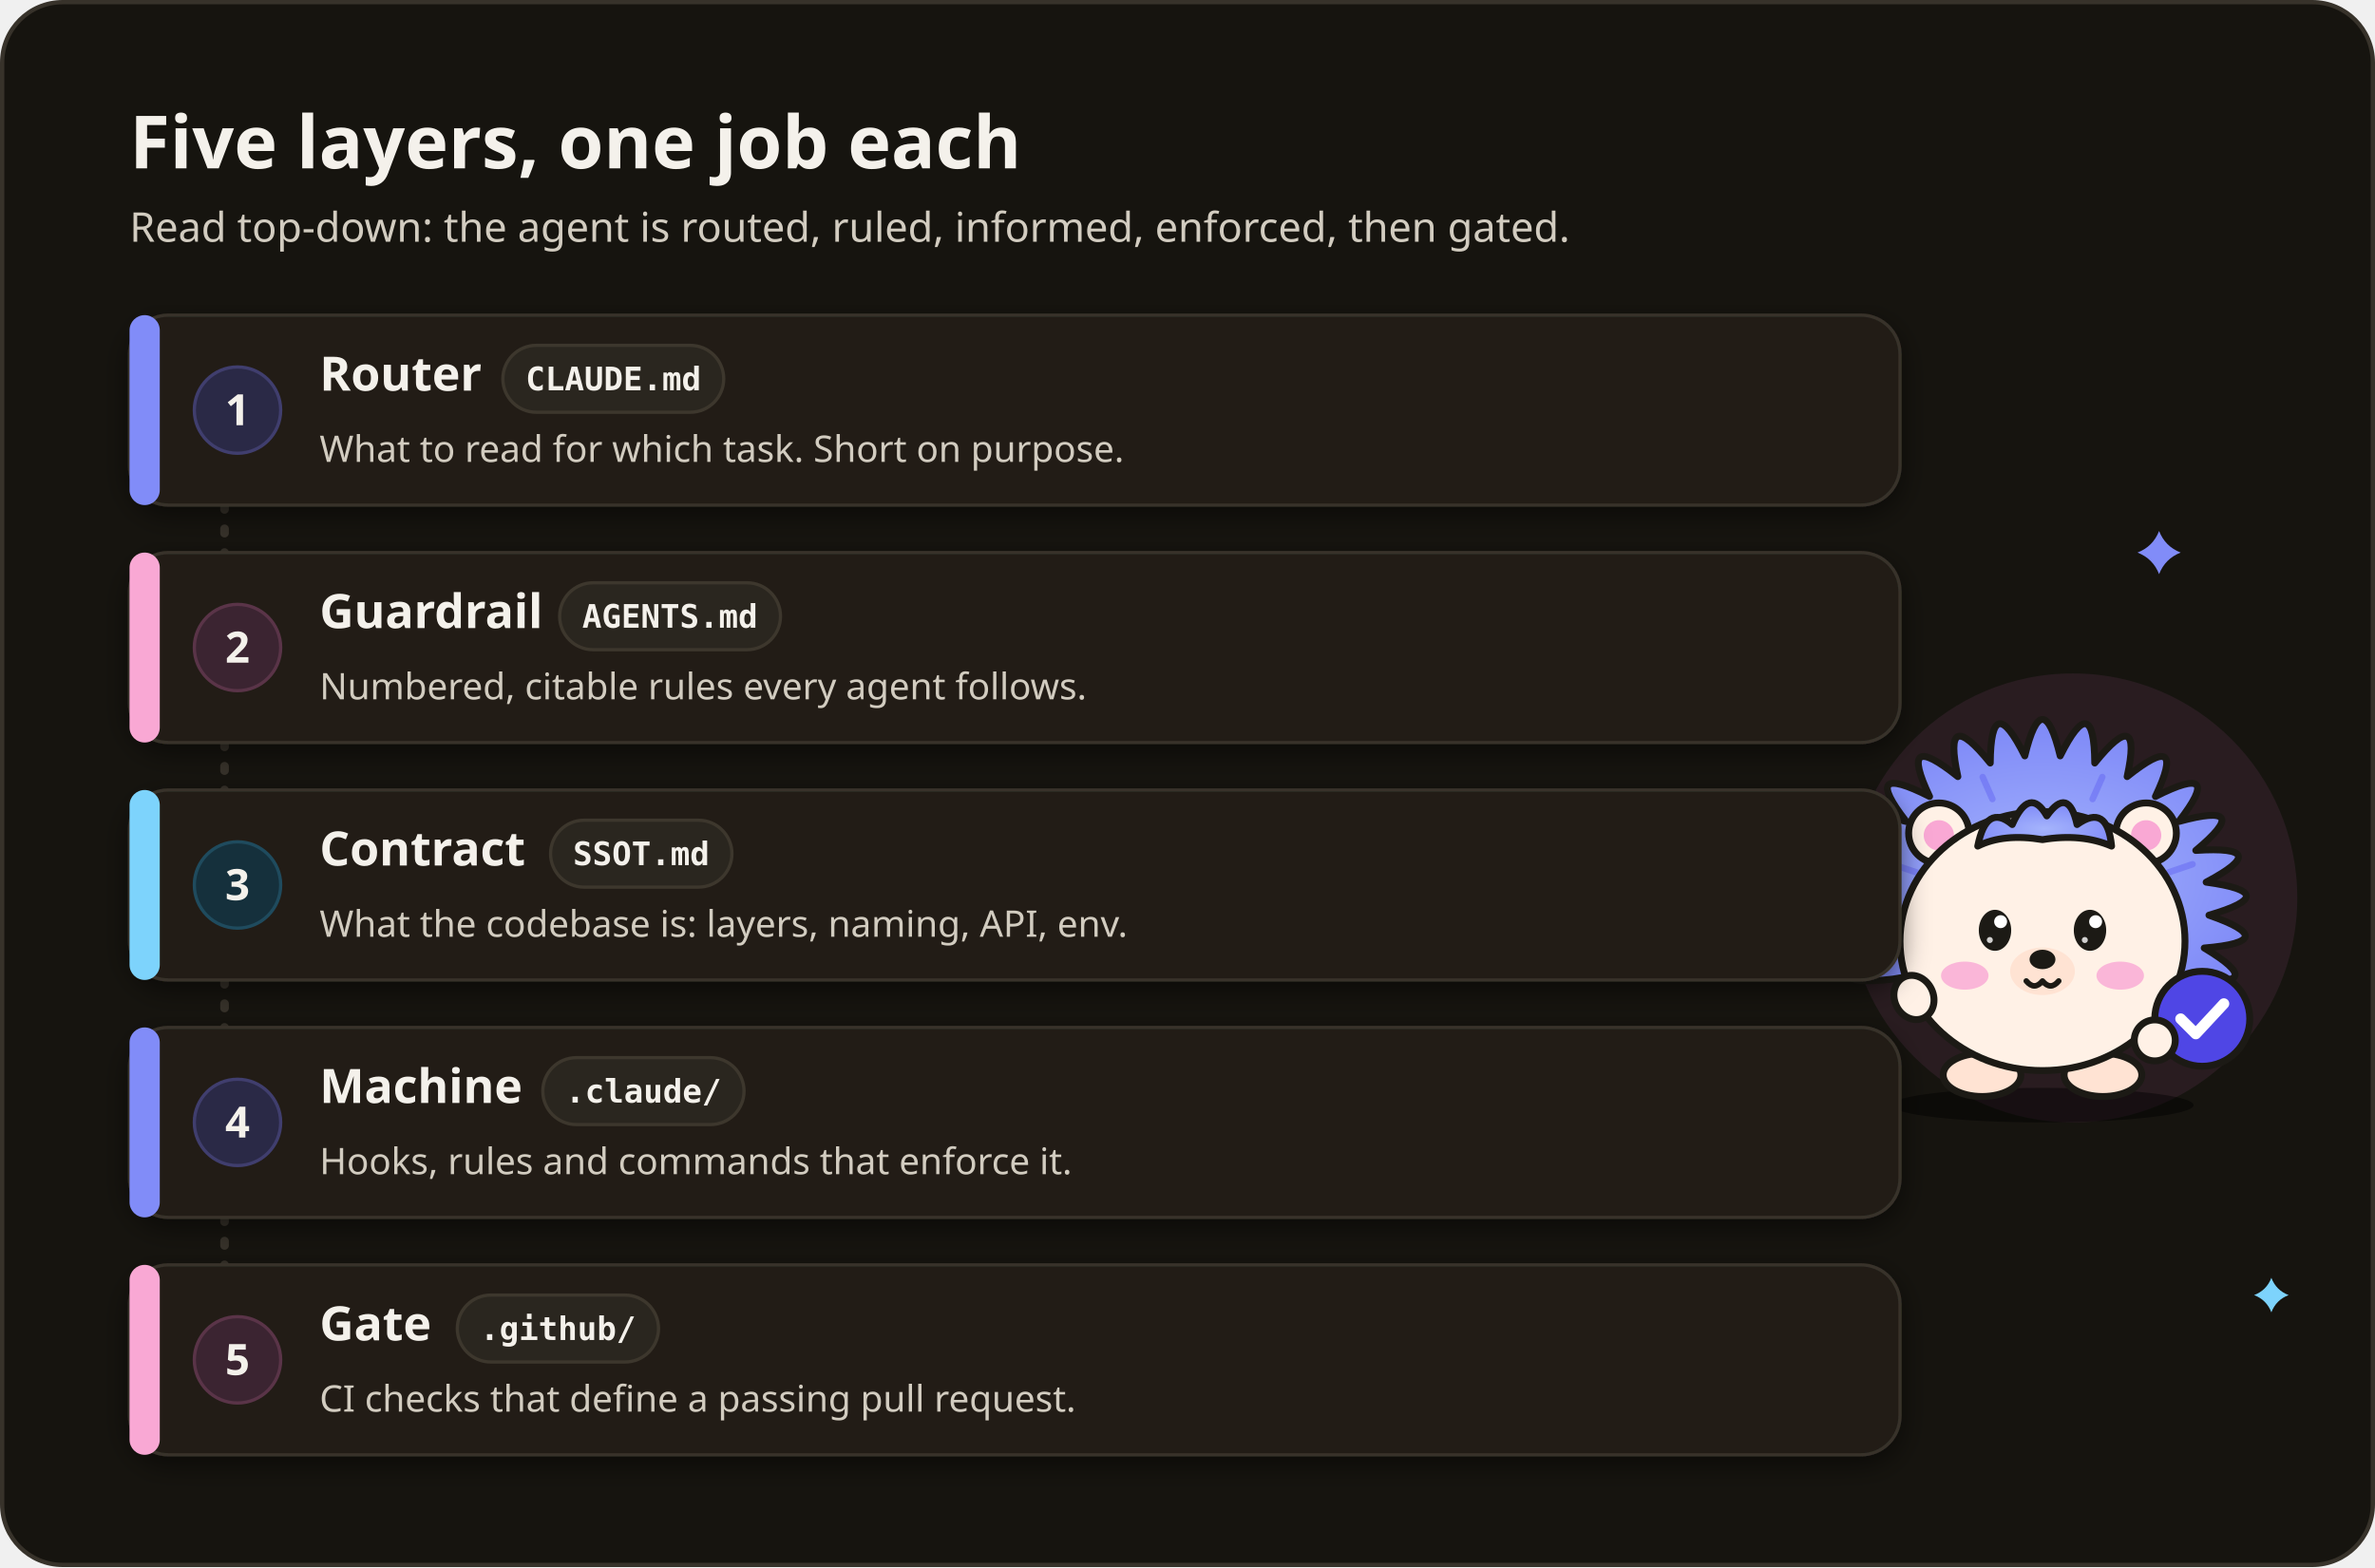
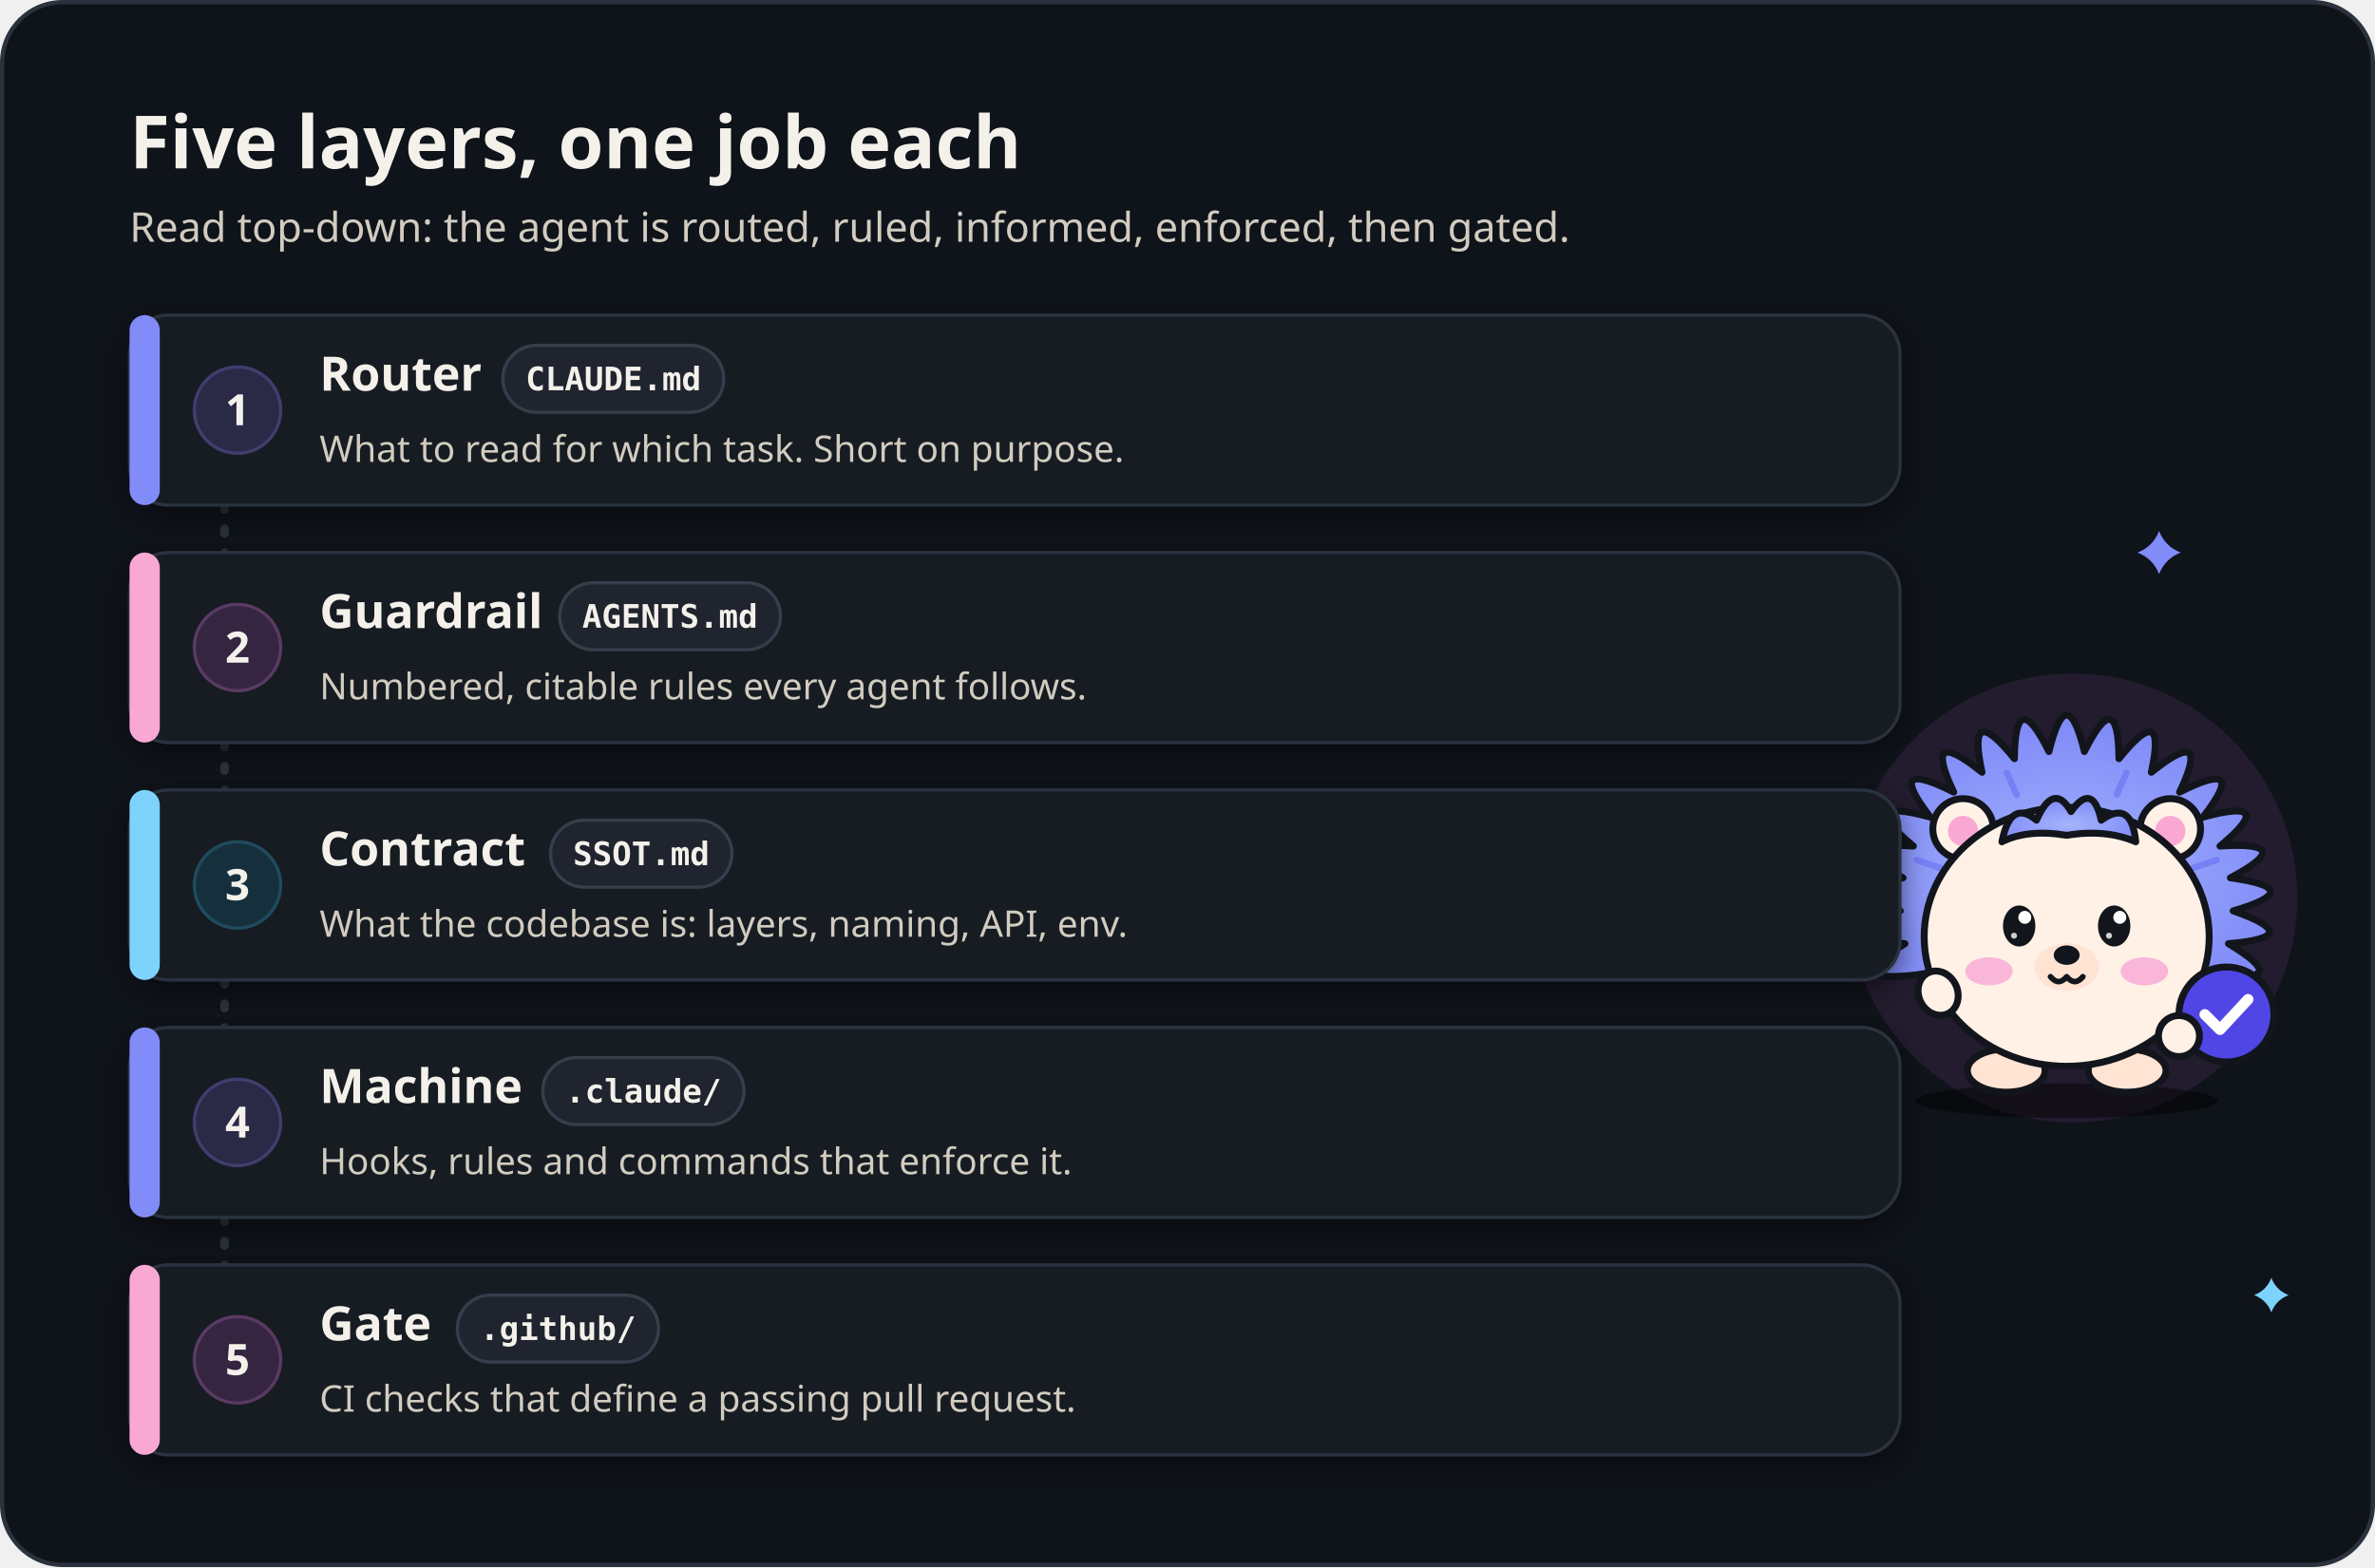
<svg xmlns="http://www.w3.org/2000/svg" viewBox="0 0 1100 726" role="img" aria-labelledby="t d">
  <defs>
    <style>.s{font-family:'Plus Jakarta Sans', system-ui, sans-serif}.m{font-family:ui-monospace, 'SF Mono', Menlo, Consolas, monospace;font-variant-ligatures:none}</style>
    <filter id="sh" x="-10%" y="-10%" width="120%" height="140%">
      <feDropShadow dx="0" dy="4" stdDeviation="6" flood-color="#000000" flood-opacity="0.5" />
    </filter>
  </defs>
  <clipPath id="cc">
    <rect x="1" y="1" width="1098" height="724" rx="28" />
  </clipPath>
-   <rect x="1" y="1" width="1098" height="724" rx="28" fill="#16140f" stroke="#37322a" stroke-width="2" />
+   <rect x="1" y="1" width="1098" height="724" rx="28" fill="#0f131a" stroke="#2b323d" stroke-width="2" />
  <text class="s" x="60" y="78" font-size="34" font-weight="800" fill="#f4f1eb">Five layers, one job each</text>
  <text class="s" x="60" y="112" font-size="19" font-weight="500" fill="#d2ccc0">Read top-down: the agent is routed, ruled, informed, enforced, then gated.</text>
-   <circle cx="960" cy="416" r="104" fill="#3b2431" opacity="0.5" />
+   <circle cx="960" cy="416" r="104" fill="#352541" opacity="0.5" />
  <path d="M1000,246Q1002.8,253.2 1010,256Q1002.8,258.8 1000,266Q997.2,258.8 990,256Q997.2,253.2 1000,246Z" fill="#818cf8" opacity="1" />
  <path d="M1052,592Q1054.2,597.8 1060,600Q1054.2,602.2 1052,608Q1049.8,602.2 1044,600Q1049.8,597.8 1052,592Z" fill="#7dd3fc" opacity="1" />
-   <g transform="translate(836 312) scale(1.0)">
+   <g transform="translate(847.2 310) scale(1.0)">
    <defs>
      <radialGradient id="mg" cx="50%" cy="60%" r="55%">
        <stop offset="0" stop-color="#a5b4fc" />
        <stop offset="1" stop-color="#818cf8" />
      </radialGradient>
    </defs>
    <ellipse cx="110" cy="200" rx="70" ry="8" fill="#000000" opacity="0.45" />
-     <path d="M110,130L40.7,141.6Q3.9,145.9 35.1,127.2Q-1.8,124.1 32.9,112Q-2.4,101.7 34.2,96.7Q2,79.6 39,82Q11.3,58.9 46.9,68.6Q25.1,40.5 57.7,57Q42.7,25.3 70.8,47.8Q63.4,13.8 85.8,41.5Q86.1,6.8 101.8,38.2Q110,4.4 118.2,38.2Q133.9,6.8 134.2,41.5Q156.6,13.8 149.2,47.8Q177.3,25.3 162.3,57Q194.9,40.5 173.1,68.6Q208.7,58.9 181,82Q218,79.6 185.8,96.7Q222.4,101.7 187.1,112Q221.8,124.1 184.9,127.2Q216.1,145.9 179.3,141.6Z" fill="url(#mg)" stroke="#1c1a15" stroke-width="3.2" stroke-linejoin="round" stroke-linecap="round" />
+     <path d="M110,130L40.7,141.6Q3.9,145.9 35.1,127.2Q-1.8,124.1 32.9,112Q-2.4,101.7 34.2,96.7Q2,79.6 39,82Q11.3,58.9 46.9,68.6Q25.1,40.5 57.7,57Q42.7,25.3 70.8,47.8Q63.4,13.8 85.8,41.5Q86.1,6.8 101.8,38.2Q110,4.4 118.2,38.2Q133.9,6.8 134.2,41.5Q156.6,13.8 149.2,47.8Q177.3,25.3 162.3,57Q194.9,40.5 173.1,68.6Q208.7,58.9 181,82Q218,79.6 185.8,96.7Q222.4,101.7 187.1,112Q221.8,124.1 184.9,127.2Q216.1,145.9 179.3,141.6Z" fill="url(#mg)" stroke="#12151b" stroke-width="3.2" stroke-linejoin="round" stroke-linecap="round" />
    <path d="M51.7,92.2L40.5,88.4" stroke="#6366f1" stroke-width="3" stroke-linecap="round" opacity=".5" />
    <path d="M65.4,71.7L56.8,64.1" stroke="#6366f1" stroke-width="3" stroke-linecap="round" opacity=".5" />
    <path d="M86.8,58.2L82.3,48" stroke="#6366f1" stroke-width="3" stroke-linecap="round" opacity=".5" />
    <path d="M133.2,58.2L137.7,48" stroke="#6366f1" stroke-width="3" stroke-linecap="round" opacity=".5" />
    <path d="M154.6,71.7L163.2,64.1" stroke="#6366f1" stroke-width="3" stroke-linecap="round" opacity=".5" />
    <path d="M168.3,92.2L179.5,88.4" stroke="#6366f1" stroke-width="3" stroke-linecap="round" opacity=".5" />
-     <circle cx="62" cy="74" r="14" fill="#fff1e6" stroke="#1c1a15" stroke-width="3.2" stroke-linejoin="round" stroke-linecap="round" />
+     <circle cx="62" cy="74" r="14" fill="#fff1e6" stroke="#12151b" stroke-width="3.2" stroke-linejoin="round" stroke-linecap="round" />
    <circle cx="62" cy="75" r="7" fill="#f9a8d4" />
-     <circle cx="158" cy="74" r="14" fill="#fff1e6" stroke="#1c1a15" stroke-width="3.2" stroke-linejoin="round" stroke-linecap="round" />
+     <circle cx="158" cy="74" r="14" fill="#fff1e6" stroke="#12151b" stroke-width="3.2" stroke-linejoin="round" stroke-linecap="round" />
    <circle cx="158" cy="75" r="7" fill="#f9a8d4" />
-     <ellipse cx="82" cy="186" rx="18" ry="10" fill="#ffe3d3" stroke="#1c1a15" stroke-width="3.2" stroke-linejoin="round" stroke-linecap="round" />
-     <ellipse cx="138" cy="186" rx="18" ry="10" fill="#ffe3d3" stroke="#1c1a15" stroke-width="3.2" stroke-linejoin="round" stroke-linecap="round" />
-     <ellipse cx="110" cy="124" rx="66" ry="60" fill="#fff1e6" stroke="#1c1a15" stroke-width="3.2" stroke-linejoin="round" stroke-linecap="round" />
-     <path d="M80,80Q84,60 96,70Q104,52 112,66Q122,52 126,70Q140,60 142,80Q128,74 110,77Q92,74 80,80Z" fill="url(#mg)" stroke="#1c1a15" stroke-width="3.2" stroke-linejoin="round" stroke-linecap="round" />
+     <ellipse cx="82" cy="186" rx="18" ry="10" fill="#ffe3d3" stroke="#12151b" stroke-width="3.2" stroke-linejoin="round" stroke-linecap="round" />
+     <ellipse cx="138" cy="186" rx="18" ry="10" fill="#ffe3d3" stroke="#12151b" stroke-width="3.2" stroke-linejoin="round" stroke-linecap="round" />
+     <ellipse cx="110" cy="124" rx="66" ry="60" fill="#fff1e6" stroke="#12151b" stroke-width="3.2" stroke-linejoin="round" stroke-linecap="round" />
+     <path d="M80,80Q84,60 96,70Q104,52 112,66Q122,52 126,70Q140,60 142,80Q128,74 110,77Q92,74 80,80Z" fill="url(#mg)" stroke="#12151b" stroke-width="3.2" stroke-linejoin="round" stroke-linecap="round" />
    <ellipse cx="74" cy="140" rx="11" ry="6.5" fill="#f9a8d4" opacity=".8" />
    <ellipse cx="146" cy="140" rx="11" ry="6.5" fill="#f9a8d4" opacity=".8" />
-     <ellipse cx="88" cy="119" rx="7.5" ry="9.5" fill="#1c1a15" />
+     <ellipse cx="88" cy="119" rx="7.5" ry="9.5" fill="#12151b" />
    <circle cx="90.6" cy="115" r="3" fill="#ffffff" />
    <circle cx="85.6" cy="123.5" r="1.4" fill="#ffffff" opacity=".8" />
-     <ellipse cx="132" cy="119" rx="7.5" ry="9.5" fill="#1c1a15" />
+     <ellipse cx="132" cy="119" rx="7.5" ry="9.5" fill="#12151b" />
    <circle cx="134.6" cy="115" r="3" fill="#ffffff" />
    <circle cx="129.6" cy="123.5" r="1.4" fill="#ffffff" opacity=".8" />
    <ellipse cx="110" cy="138" rx="15" ry="11" fill="#ffe3d3" />
-     <ellipse cx="110" cy="132.5" rx="6" ry="4.5" fill="#1c1a15" />
-     <path d="M102.5,142.5q3.75,4.5 7.5,0q3.75,4.5 7.5,0" fill="none" stroke="#1c1a15" stroke-width="2.6" stroke-linecap="round" stroke-linejoin="round" />
-     <ellipse cx="50" cy="152" rx="9" ry="10.5" fill="#fff1e6" stroke="#1c1a15" stroke-width="3.2" stroke-linejoin="round" stroke-linecap="round" transform="rotate(-25 46 150)" />
-     <circle cx="184" cy="160" r="22" fill="#4f46e5" stroke="#1c1a15" stroke-width="3.2" stroke-linejoin="round" stroke-linecap="round" />
+     <ellipse cx="110" cy="132.5" rx="6" ry="4.5" fill="#12151b" />
+     <path d="M102.5,142.5q3.75,4.5 7.5,0q3.75,4.5 7.5,0" fill="none" stroke="#12151b" stroke-width="2.6" stroke-linecap="round" stroke-linejoin="round" />
+     <ellipse cx="50" cy="152" rx="9" ry="10.5" fill="#fff1e6" stroke="#12151b" stroke-width="3.2" stroke-linejoin="round" stroke-linecap="round" transform="rotate(-25 46 150)" />
+     <circle cx="184" cy="160" r="22" fill="#4f46e5" stroke="#12151b" stroke-width="3.2" stroke-linejoin="round" stroke-linecap="round" />
    <path d="M174,160l7,7l13,-14" fill="none" stroke="#ffffff" stroke-width="5" stroke-linecap="round" stroke-linejoin="round" />
-     <circle cx="162" cy="170" r="9.5" fill="#fff1e6" stroke="#1c1a15" stroke-width="3.2" stroke-linejoin="round" stroke-linecap="round" />
+     <circle cx="162" cy="170" r="9.5" fill="#fff1e6" stroke="#12151b" stroke-width="3.2" stroke-linejoin="round" stroke-linecap="round" />
  </g>
-   <path d="M104,190V630" stroke="#37322a" stroke-width="4" stroke-dasharray="2 9" stroke-linecap="round" />
-   <rect x="60" y="146" width="820" height="88" rx="18" fill="#211e18" stroke="#37322a" stroke-width="1.5" filter="url(#sh)" />
+   <path d="M104,190V630" stroke="#2b323d" stroke-width="4" stroke-dasharray="2 9" stroke-linecap="round" />
+   <rect x="60" y="146" width="820" height="88" rx="18" fill="#171b23" stroke="#2b323d" stroke-width="1.5" filter="url(#sh)" />
  <rect x="60" y="146" width="14" height="88" rx="7" fill="#818cf8" />
  <circle cx="110" cy="190" r="20" fill="#2a2946" stroke="#403e6e" stroke-width="1.5" />
  <text class="s" x="110" y="197" font-size="20" font-weight="800" fill="#f4f1eb" text-anchor="middle">1</text>
  <text class="s" x="148" y="181" font-size="22" font-weight="800" fill="#f4f1eb">Router</text>
-   <rect x="232.9" y="160" width="102.3" height="31" rx="15.5" fill="#2a261f" stroke="#3d372d" stroke-width="1.5" />
+   <rect x="232.9" y="160" width="102.3" height="31" rx="15.5" fill="#1f242e" stroke="#363e4b" stroke-width="1.5" />
  <text class="m" x="284.1" y="180.8" font-size="15" font-weight="600" fill="#f4f1eb" text-anchor="middle">CLAUDE.md</text>
  <text class="s" x="148" y="214" font-size="17" font-weight="500" fill="#d2ccc0">What to read for which task. Short on purpose.</text>
-   <rect x="60" y="256" width="820" height="88" rx="18" fill="#211e18" stroke="#37322a" stroke-width="1.5" filter="url(#sh)" />
+   <rect x="60" y="256" width="820" height="88" rx="18" fill="#171b23" stroke="#2b323d" stroke-width="1.5" filter="url(#sh)" />
  <rect x="60" y="256" width="14" height="88" rx="7" fill="#f9a8d4" />
-   <circle cx="110" cy="300" r="20" fill="#3b2431" stroke="#5a3448" stroke-width="1.5" />
+   <circle cx="110" cy="300" r="20" fill="#352541" stroke="#5a3a63" stroke-width="1.5" />
  <text class="s" x="110" y="307" font-size="20" font-weight="800" fill="#f4f1eb" text-anchor="middle">2</text>
  <text class="s" x="148" y="291" font-size="22" font-weight="800" fill="#f4f1eb">Guardrail</text>
-   <rect x="259.2" y="270" width="102.3" height="31" rx="15.5" fill="#2a261f" stroke="#3d372d" stroke-width="1.5" />
+   <rect x="259.2" y="270" width="102.3" height="31" rx="15.5" fill="#1f242e" stroke="#363e4b" stroke-width="1.5" />
  <text class="m" x="310.3" y="290.8" font-size="15" font-weight="600" fill="#f4f1eb" text-anchor="middle">AGENTS.md</text>
  <text class="s" x="148" y="324" font-size="17" font-weight="500" fill="#d2ccc0">Numbered, citable rules every agent follows.</text>
-   <rect x="60" y="366" width="820" height="88" rx="18" fill="#211e18" stroke="#37322a" stroke-width="1.5" filter="url(#sh)" />
+   <rect x="60" y="366" width="820" height="88" rx="18" fill="#171b23" stroke="#2b323d" stroke-width="1.5" filter="url(#sh)" />
  <rect x="60" y="366" width="14" height="88" rx="7" fill="#7dd3fc" />
  <circle cx="110" cy="410" r="20" fill="#15303c" stroke="#1f4b5e" stroke-width="1.5" />
  <text class="s" x="110" y="417" font-size="20" font-weight="800" fill="#f4f1eb" text-anchor="middle">3</text>
  <text class="s" x="148" y="401" font-size="22" font-weight="800" fill="#f4f1eb">Contract</text>
-   <rect x="255" y="380" width="84" height="31" rx="15.5" fill="#2a261f" stroke="#3d372d" stroke-width="1.5" />
+   <rect x="255" y="380" width="84" height="31" rx="15.5" fill="#1f242e" stroke="#363e4b" stroke-width="1.5" />
  <text class="m" x="297.0" y="400.8" font-size="15" font-weight="600" fill="#f4f1eb" text-anchor="middle">SSOT.md</text>
  <text class="s" x="148" y="434" font-size="17" font-weight="500" fill="#d2ccc0">What the codebase is: layers, naming, API, env.</text>
-   <rect x="60" y="476" width="820" height="88" rx="18" fill="#211e18" stroke="#37322a" stroke-width="1.5" filter="url(#sh)" />
+   <rect x="60" y="476" width="820" height="88" rx="18" fill="#171b23" stroke="#2b323d" stroke-width="1.5" filter="url(#sh)" />
  <rect x="60" y="476" width="14" height="88" rx="7" fill="#818cf8" />
  <circle cx="110" cy="520" r="20" fill="#2a2946" stroke="#403e6e" stroke-width="1.5" />
  <text class="s" x="110" y="527" font-size="20" font-weight="800" fill="#f4f1eb" text-anchor="middle">4</text>
  <text class="s" x="148" y="511" font-size="22" font-weight="800" fill="#f4f1eb">Machine</text>
-   <rect x="251.4" y="490" width="93.2" height="31" rx="15.5" fill="#2a261f" stroke="#3d372d" stroke-width="1.5" />
+   <rect x="251.4" y="490" width="93.2" height="31" rx="15.5" fill="#1f242e" stroke="#363e4b" stroke-width="1.5" />
  <text class="m" x="298.0" y="510.8" font-size="15" font-weight="600" fill="#f4f1eb" text-anchor="middle">.claude/</text>
  <text class="s" x="148" y="544" font-size="17" font-weight="500" fill="#d2ccc0">Hooks, rules and commands that enforce it.</text>
-   <rect x="60" y="586" width="820" height="88" rx="18" fill="#211e18" stroke="#37322a" stroke-width="1.5" filter="url(#sh)" />
+   <rect x="60" y="586" width="820" height="88" rx="18" fill="#171b23" stroke="#2b323d" stroke-width="1.5" filter="url(#sh)" />
  <rect x="60" y="586" width="14" height="88" rx="7" fill="#f9a8d4" />
-   <circle cx="110" cy="630" r="20" fill="#3b2431" stroke="#5a3448" stroke-width="1.5" />
+   <circle cx="110" cy="630" r="20" fill="#352541" stroke="#5a3a63" stroke-width="1.5" />
  <text class="s" x="110" y="637" font-size="20" font-weight="800" fill="#f4f1eb" text-anchor="middle">5</text>
  <text class="s" x="148" y="621" font-size="22" font-weight="800" fill="#f4f1eb">Gate</text>
-   <rect x="211.8" y="600" width="93.2" height="31" rx="15.5" fill="#2a261f" stroke="#3d372d" stroke-width="1.5" />
+   <rect x="211.8" y="600" width="93.2" height="31" rx="15.5" fill="#1f242e" stroke="#363e4b" stroke-width="1.5" />
  <text class="m" x="258.4" y="620.8" font-size="15" font-weight="600" fill="#f4f1eb" text-anchor="middle">.github/</text>
  <text class="s" x="148" y="654" font-size="17" font-weight="500" fill="#d2ccc0">CI checks that define a passing pull request.</text>
</svg>
